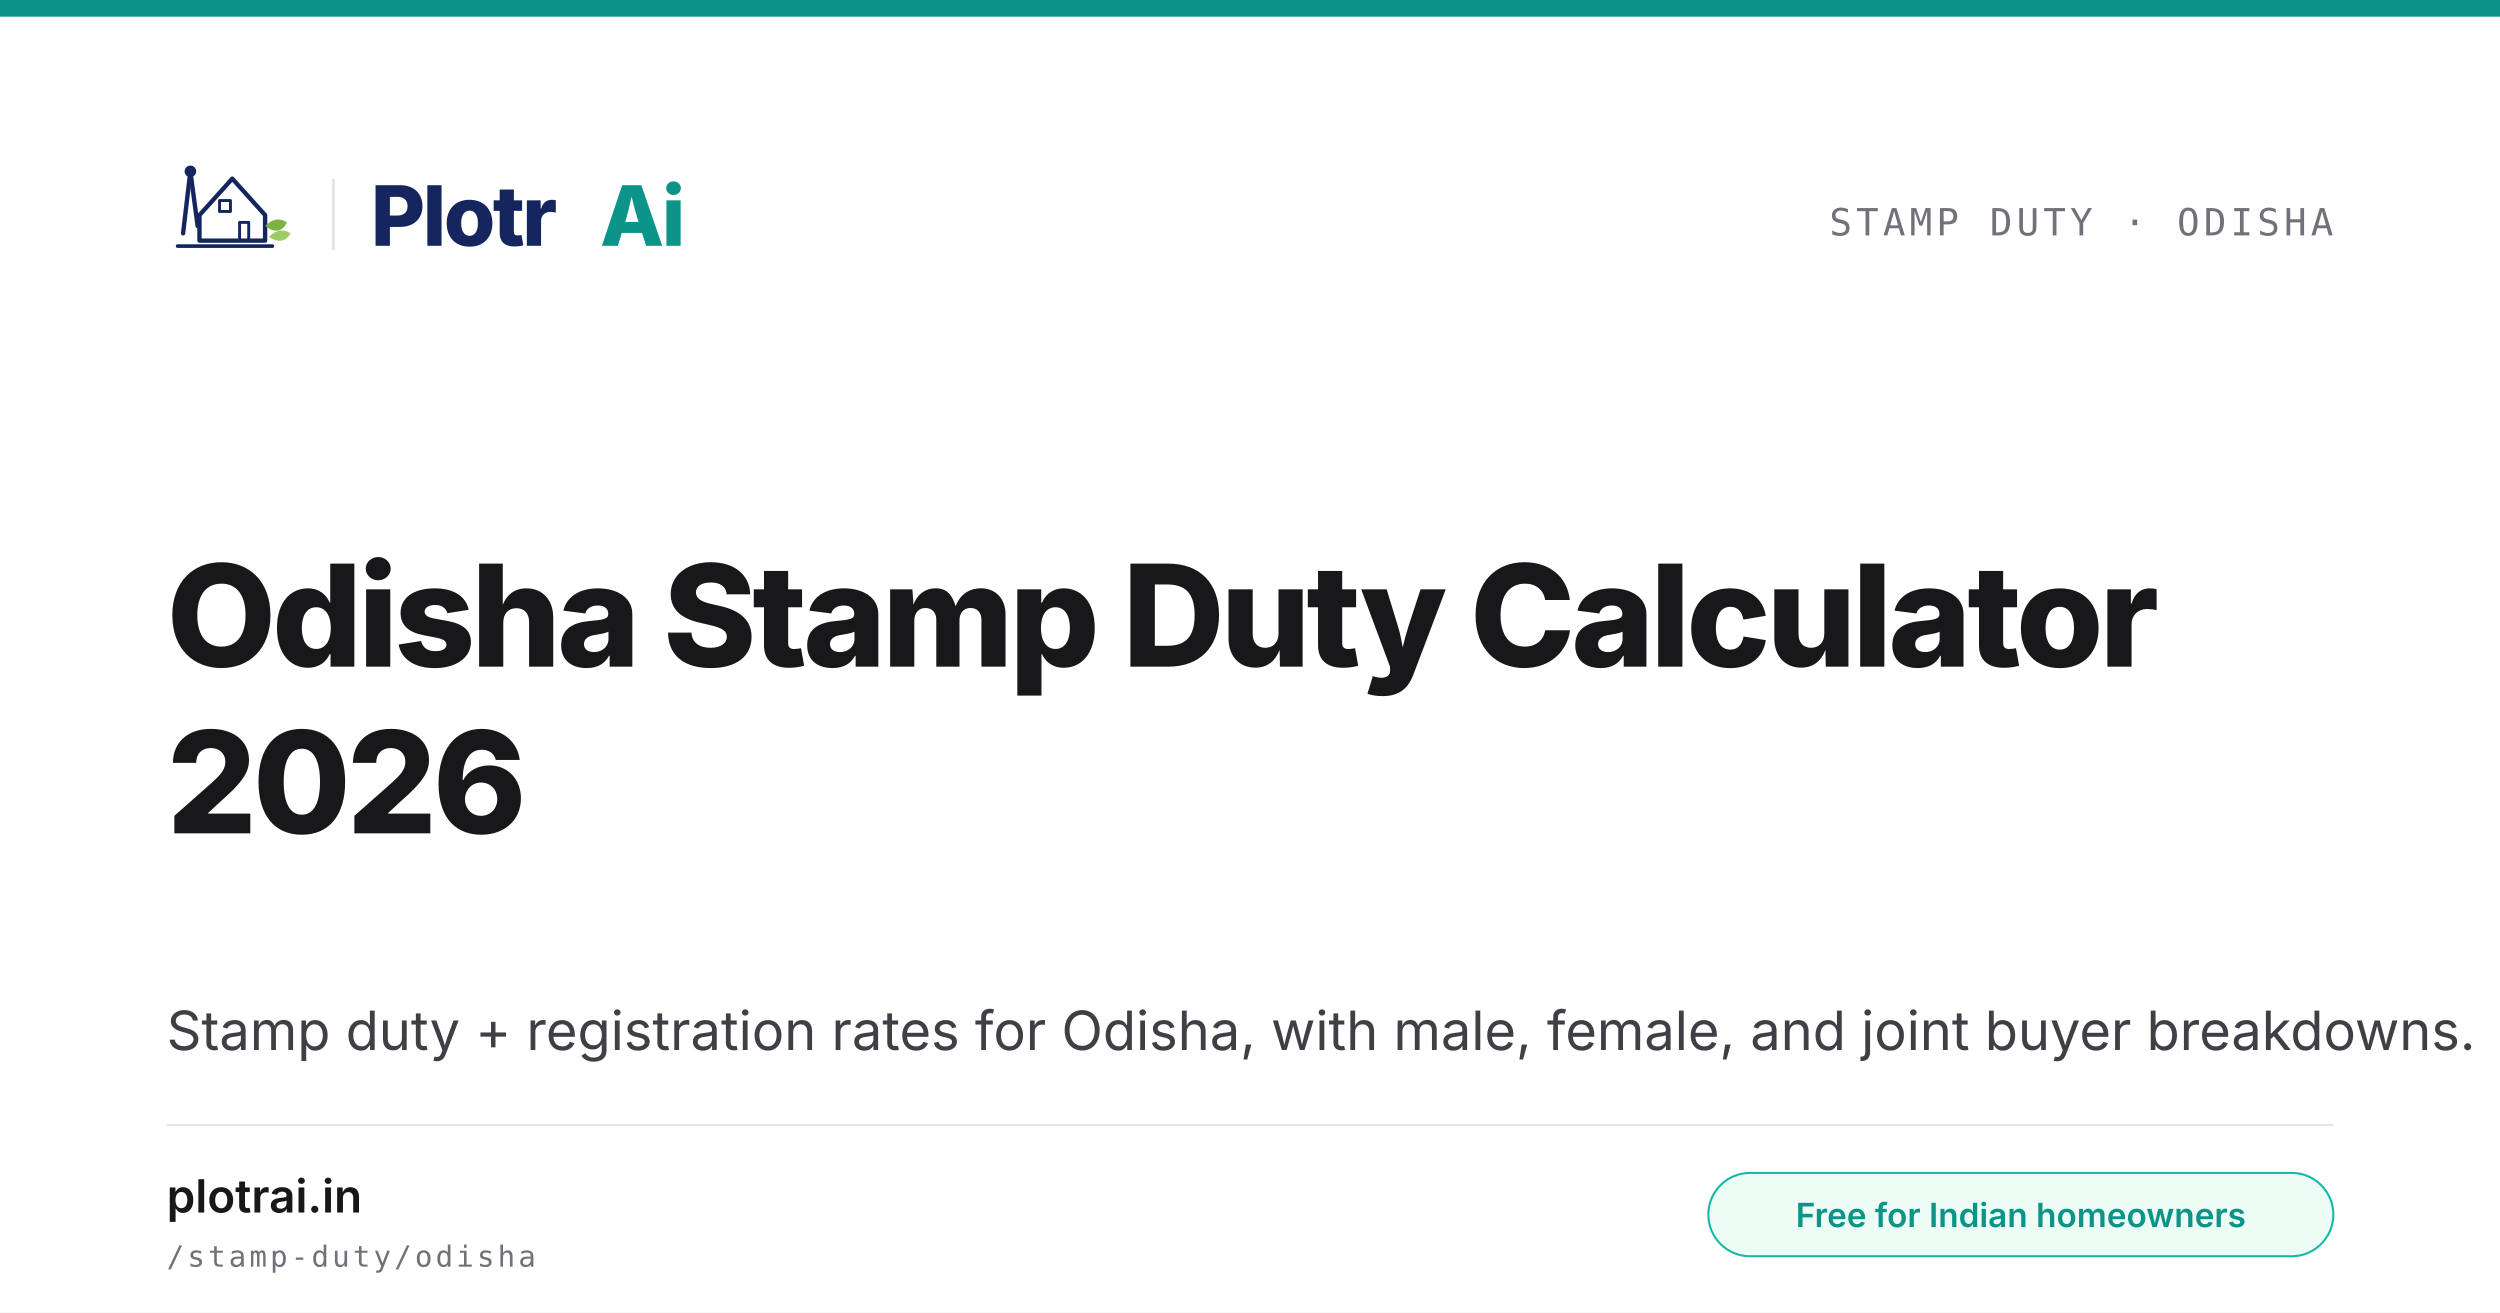
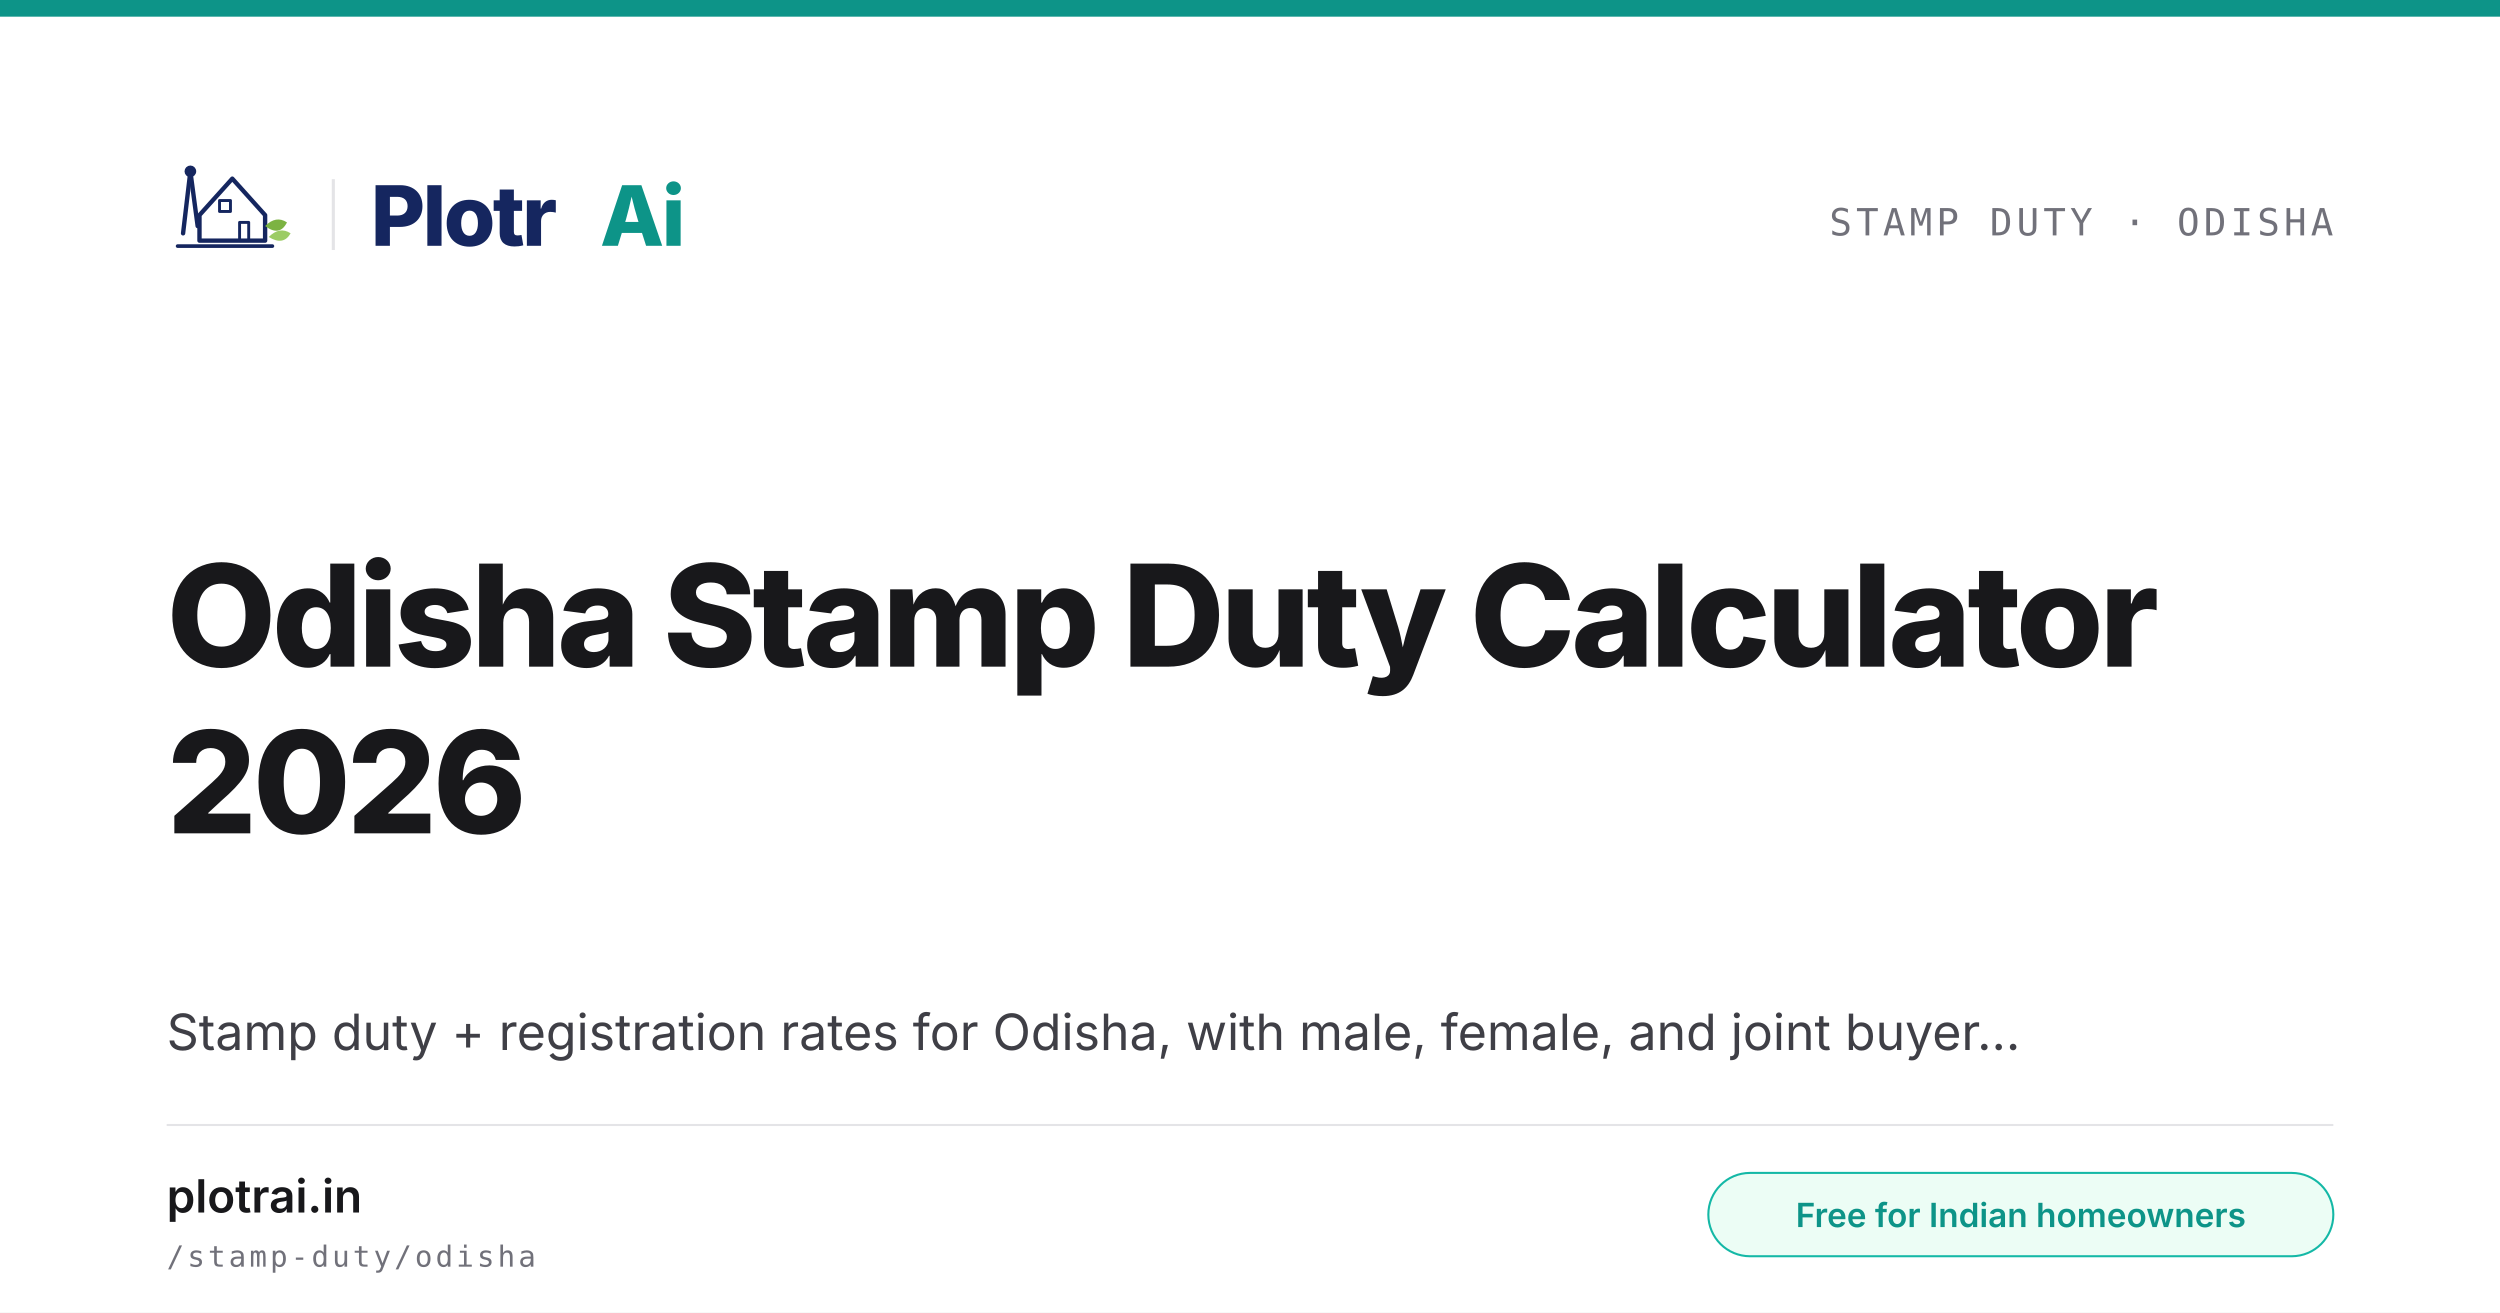
<svg xmlns="http://www.w3.org/2000/svg" width="1200" height="630" viewBox="0 0 1200 630">
  <defs>
    <style>
      .sans { font-family: 'Inter', 'Helvetica Neue', 'Helvetica', 'Arial', sans-serif; }
      .mono { font-family: 'JetBrains Mono', 'SF Mono', 'Menlo', 'Consolas', monospace; }
    </style>
  </defs>
  <rect width="1200" height="630" fill="#ffffff" />
  <rect x="0" y="0" width="1200" height="8" fill="#0d9488" />
  <g transform="translate(80, 70) scale(0.875)">
    <g stroke="#15265F" fill="none" stroke-width="2.4" stroke-linejoin="round" stroke-linecap="round">
      <circle cx="13" cy="14" r="2" fill="#15265F" />
      <line x1="13" y1="14" x2="9" y2="48" />
      <line x1="13" y1="14" x2="17" y2="44" />
      <path d="M 18 38 L 36 18 L 54 38 L 54 52 L 18 52 Z" />
      <rect x="29" y="30" width="6" height="6" stroke-width="1.6" />
      <rect x="40" y="42" width="5" height="10" stroke-width="1.6" />
      <line x1="6" y1="55" x2="58" y2="55" stroke-width="2" />
    </g>
    <path d="M 54 44 Q 60 38 66 42 Q 62 50 54 44 Z" fill="#7CB342" />
    <path d="M 56 50 Q 62 44 68 48 Q 64 55 56 50 Z" fill="#9CCC65" />
  </g>
  <line x1="160" y1="86" x2="160" y2="120" stroke="#e4e4e7" stroke-width="1.5" />
  <text x="178" y="118" class="sans" font-weight="800" font-size="40" letter-spacing="-1.2" fill="#15265F">Plotr</text>
  <text x="288" y="118" class="sans" font-weight="800" font-size="40" letter-spacing="-1.2" fill="#0d9488">Ai</text>
  <text x="1120" y="113" class="mono" text-anchor="end" font-size="18" letter-spacing="2" fill="#71717a">STAMP DUTY · ODISHA</text>
  <text x="80" y="320" class="sans" font-weight="800" font-size="68" letter-spacing="-2" fill="#18181b">Odisha Stamp Duty Calculator</text>
  <text x="80" y="400" class="sans" font-weight="800" font-size="68" letter-spacing="-2" fill="#18181b">2026</text>
-   <text x="80" y="504" class="sans" font-weight="400" font-size="26" fill="#3f3f46">Stamp duty + registration rates for Odisha, with male, female, and joint buyer breakdowns.</text>
+   <text x="80" y="504" class="sans" font-weight="400" font-size="24" fill="#3f3f46">Stamp duty + registration rates for Odisha, with male, female, and joint buyer…</text>
  <line x1="80" y1="540" x2="1120" y2="540" stroke="#e4e4e7" stroke-width="1" />
  <text x="80" y="582" class="sans" font-weight="600" font-size="22" fill="#18181b">plotrai.in</text>
  <text x="80" y="608" class="mono" font-size="14" letter-spacing="1.5" fill="#71717a">/stamp-duty/odisha</text>
  <rect x="820" y="563" width="300" height="40" rx="20" fill="#ecfdf5" stroke="#14b8a6" stroke-width="1" />
  <text x="970" y="589" class="sans" font-weight="600" font-size="16" text-anchor="middle" fill="#0d9488">Free for Indian homeowners</text>
</svg>
